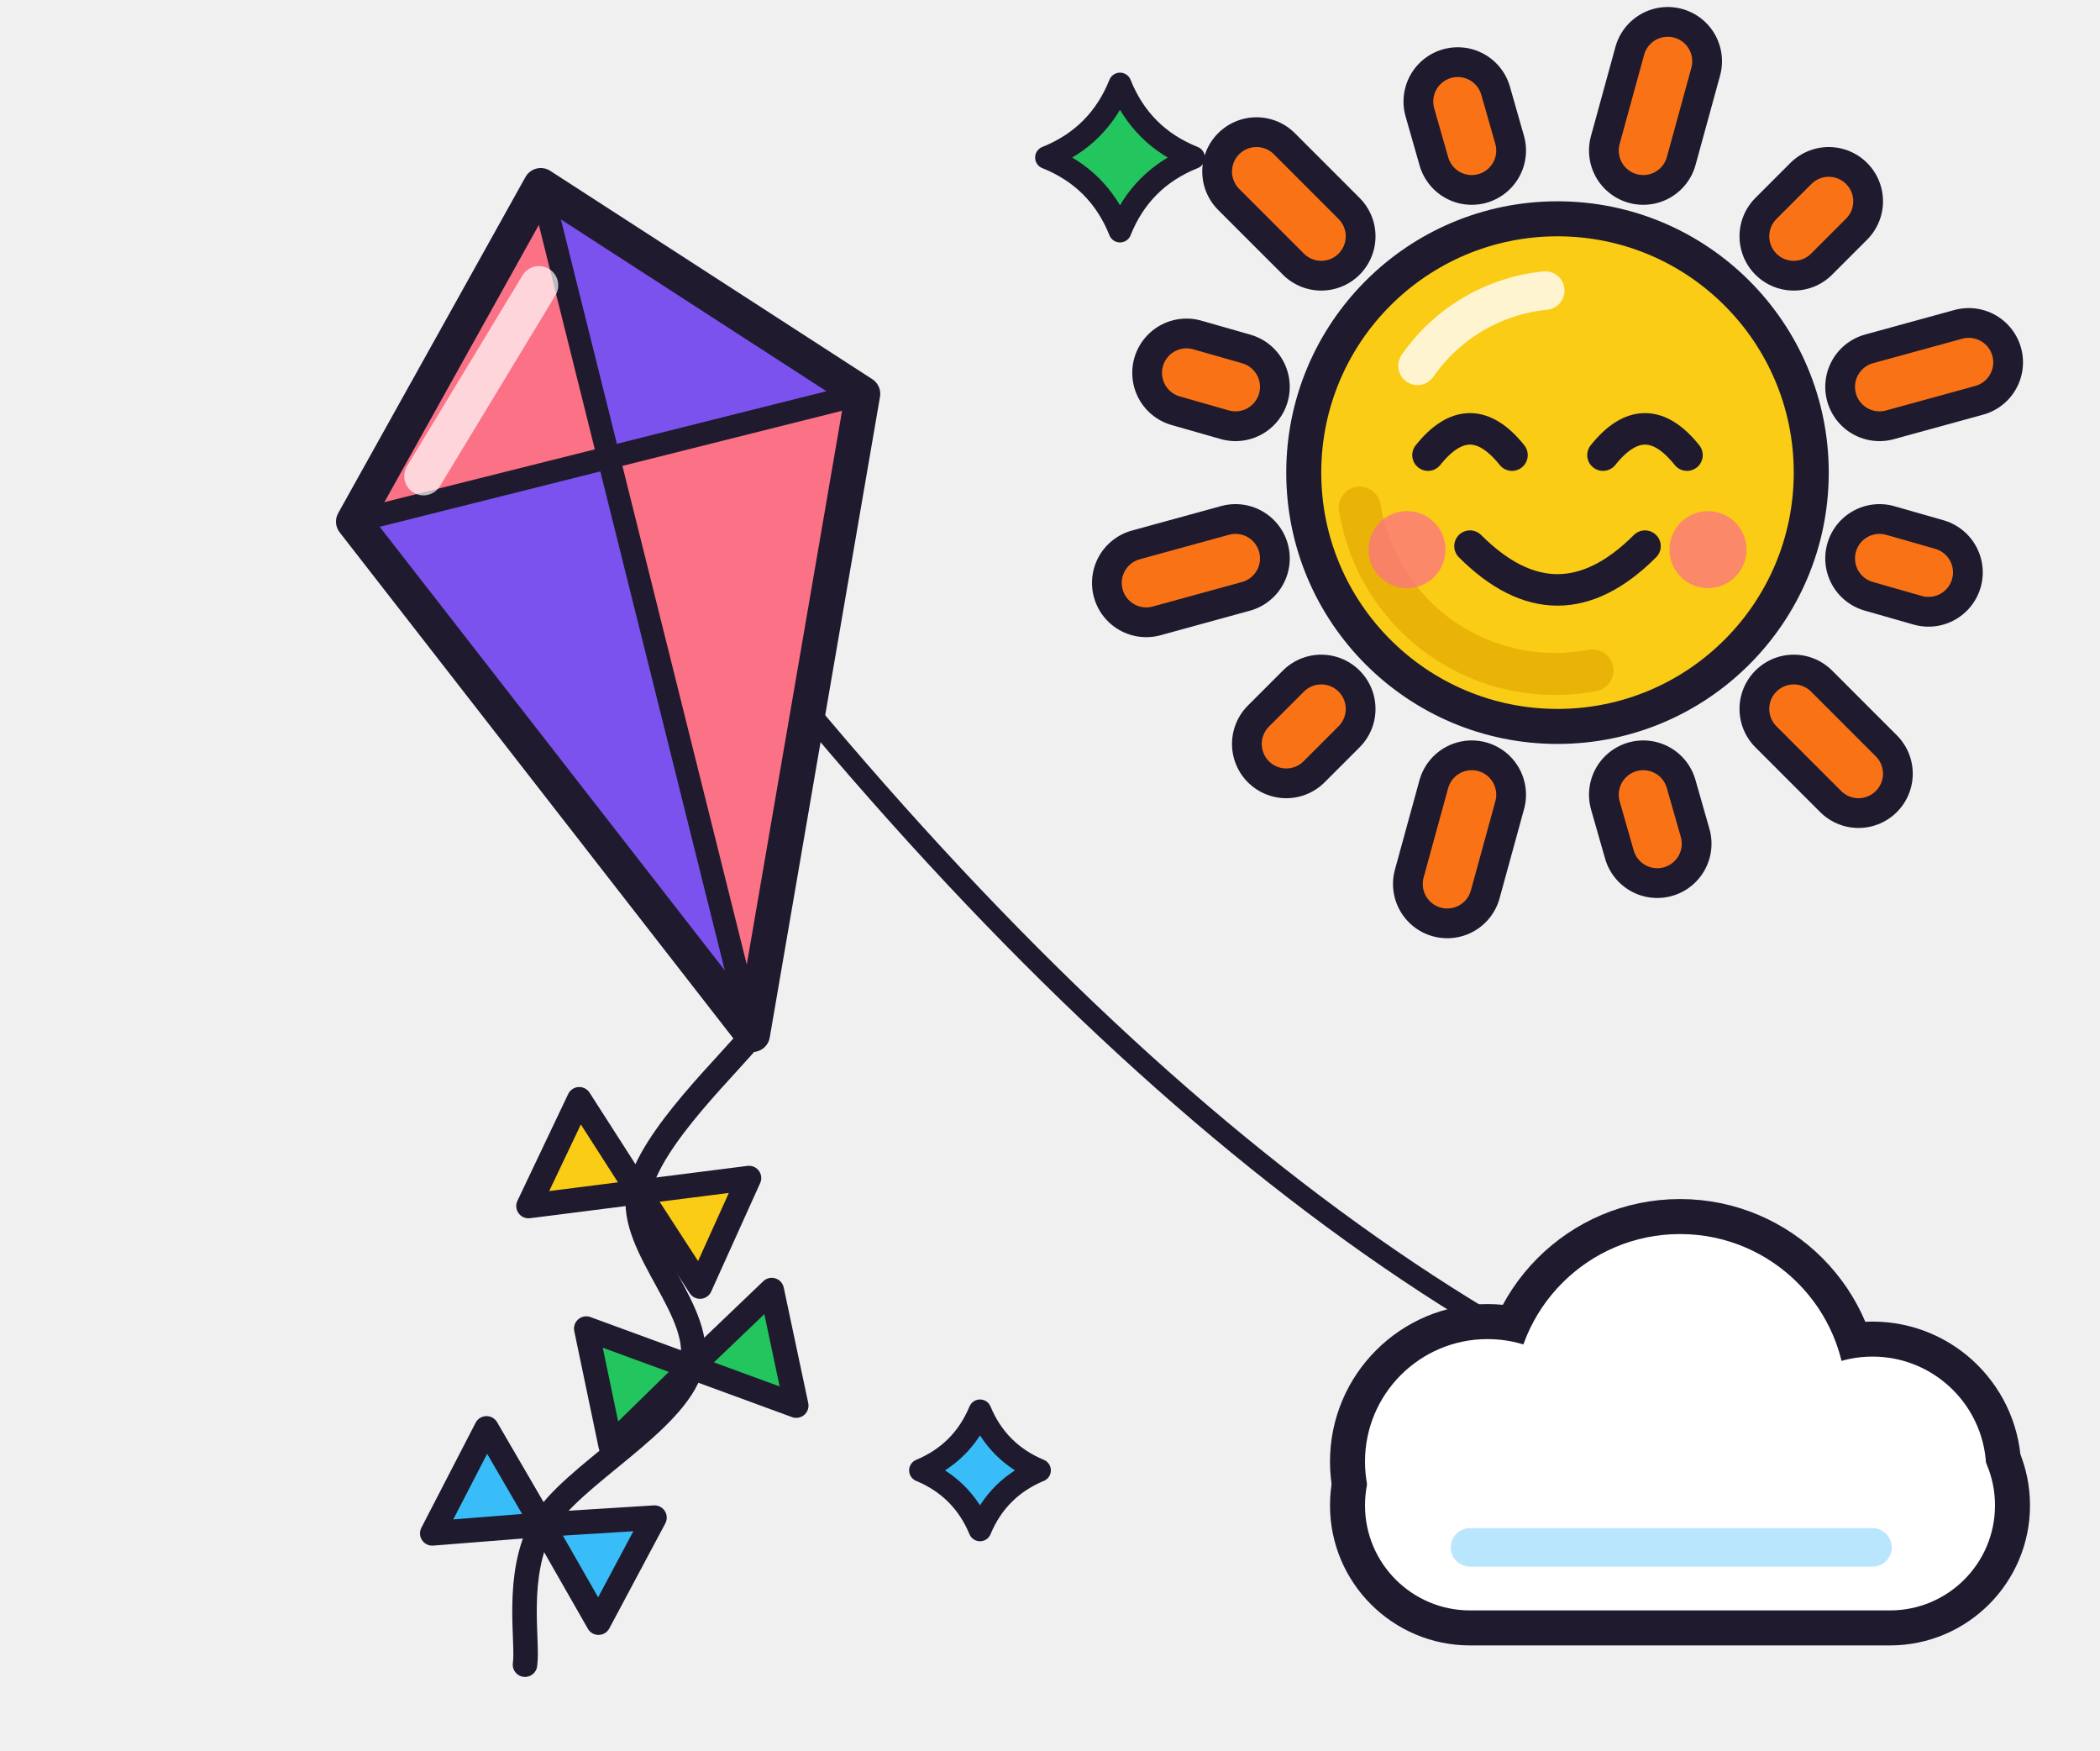
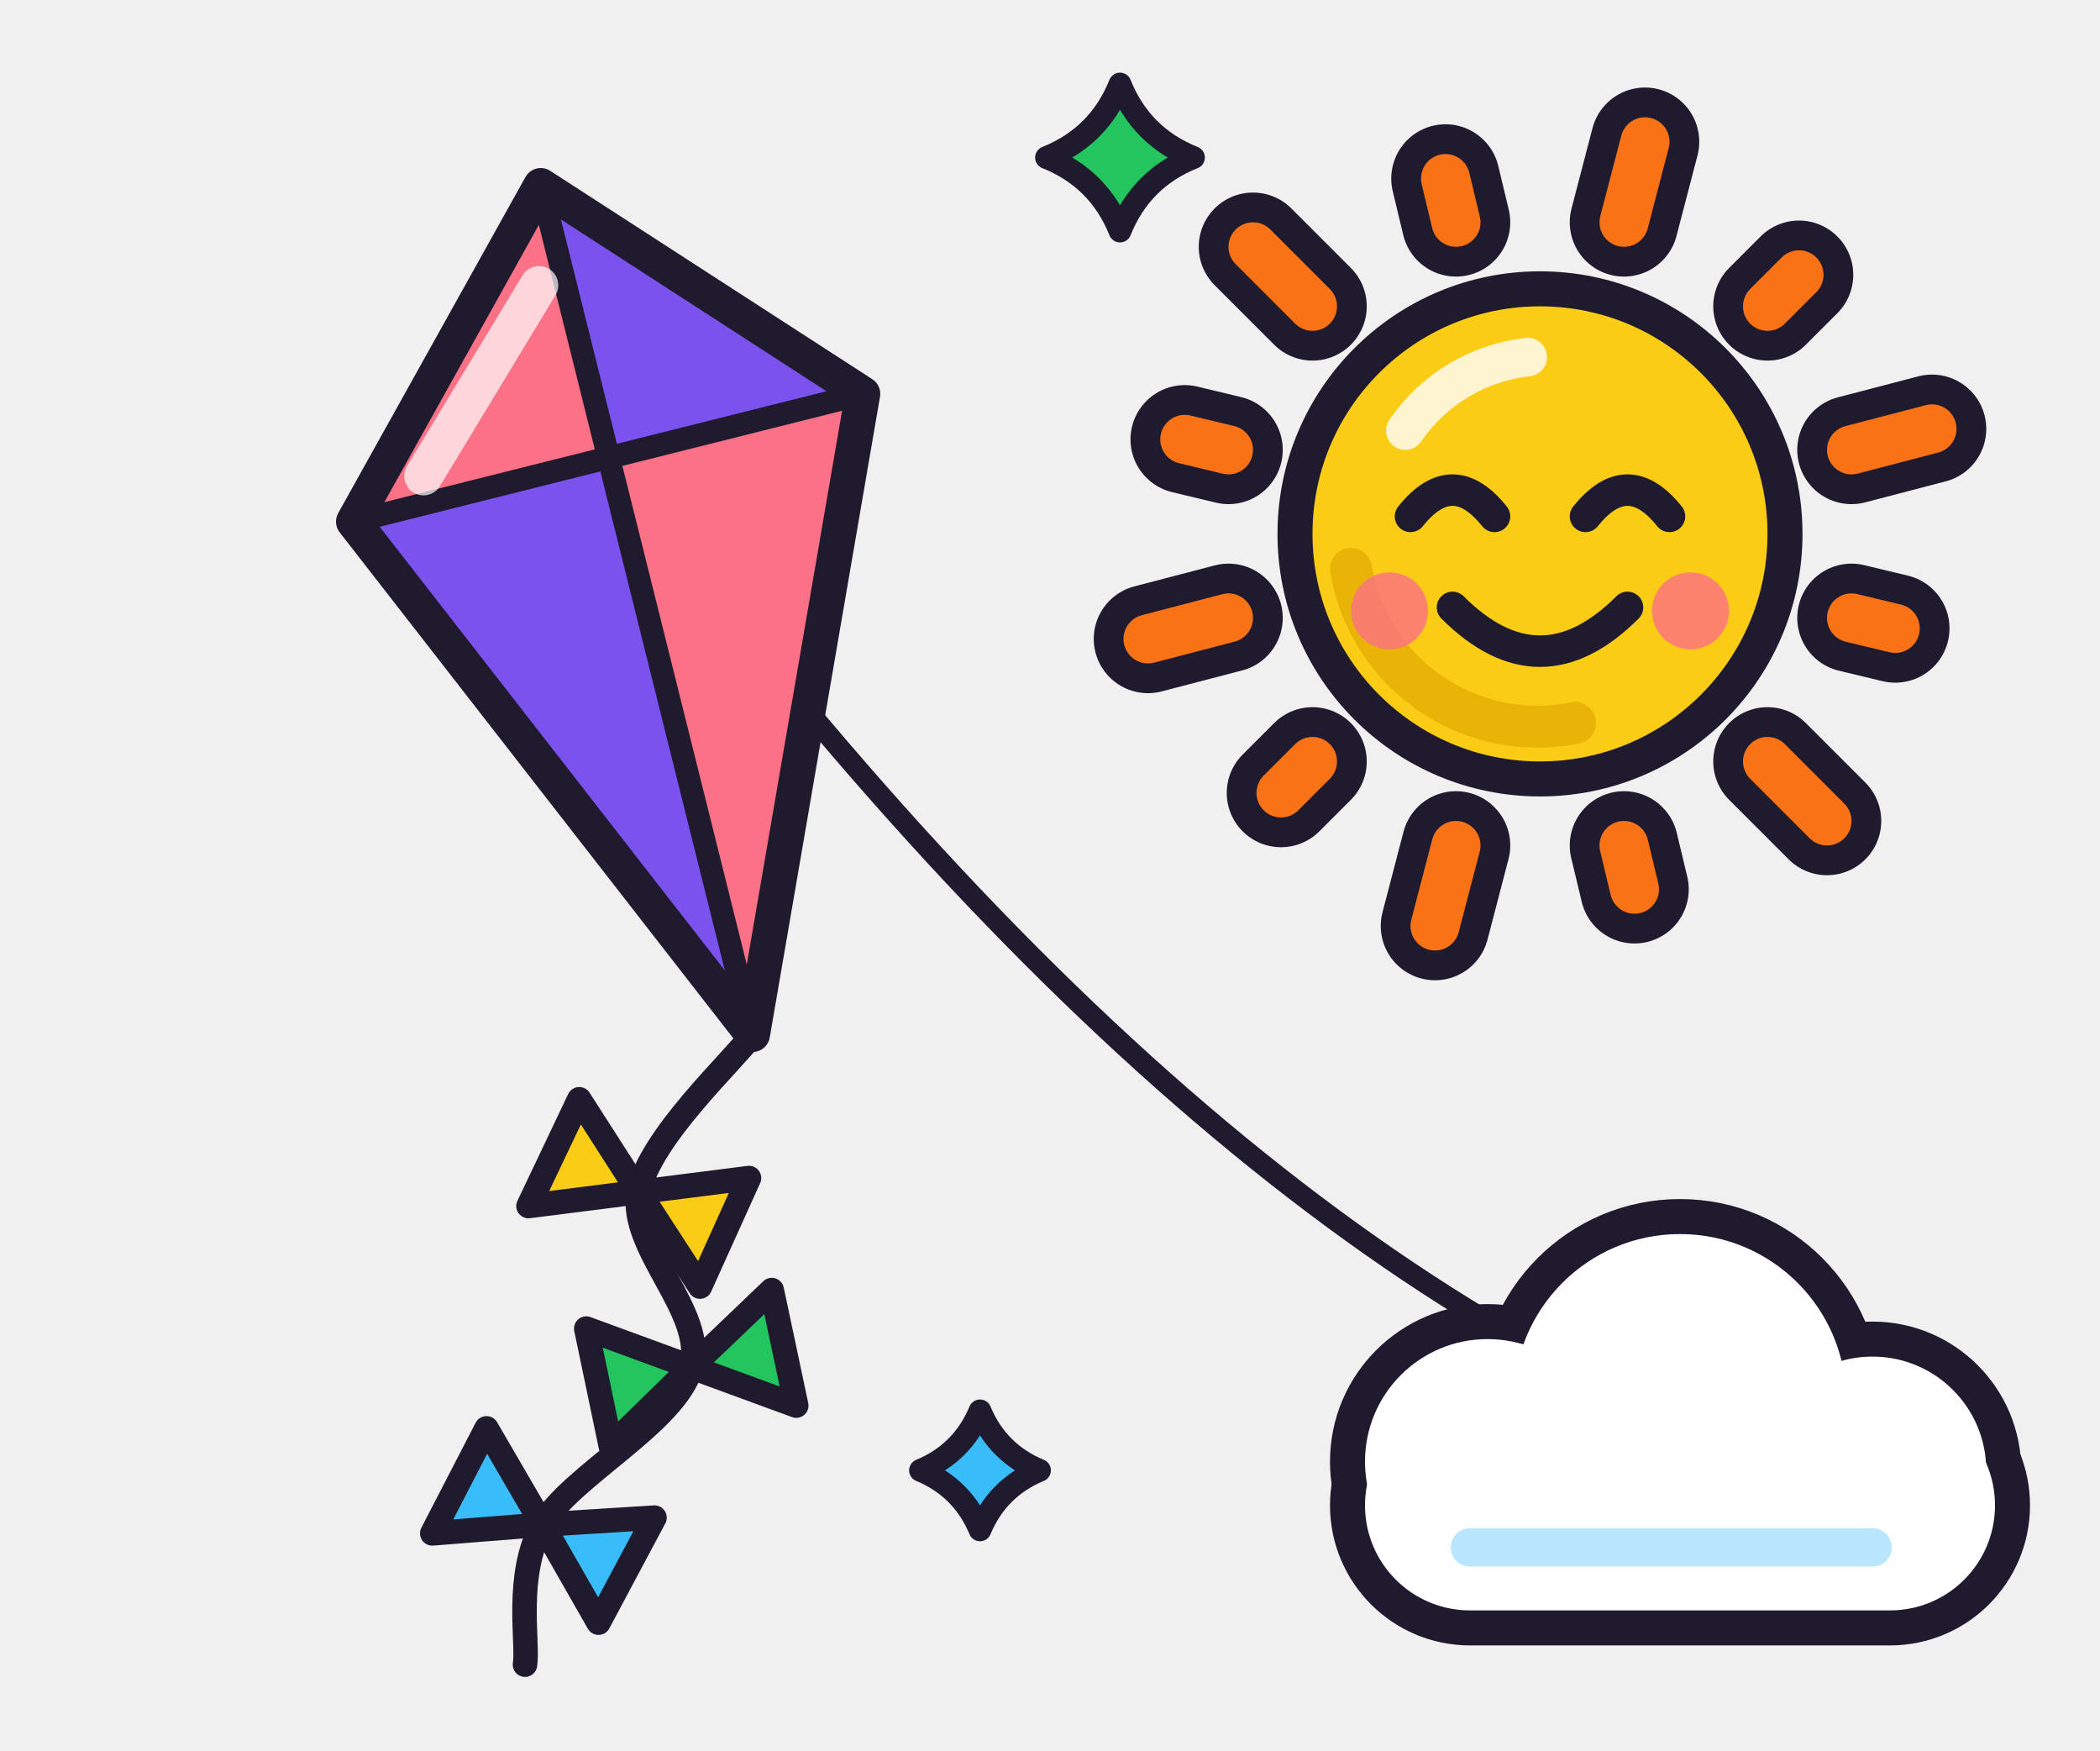
<svg xmlns="http://www.w3.org/2000/svg" viewBox="0 0 120 100">
-   <path d="M93.9,8.6L95.3,3.5M102.5,13.5L104.5,11.5M107.4,22.1L112.5,20.7M107.4,31.9L110.2,32.7M102.5,40.5L106.2,44.2M93.9,45.4L94.7,48.2M84.1,45.4L82.7,50.5M75.5,40.5L73.5,42.5M70.6,31.9L65.5,33.3M70.6,22.1L67.8,21.3M75.5,13.5L71.8,9.8M84.1,8.6L83.3,5.8" stroke="#1F1A2E" stroke-width="6.2" stroke-linecap="round" />
-   <path d="M93.9,8.6L95.3,3.5M102.5,13.5L104.5,11.5M107.4,22.1L112.5,20.7M107.4,31.9L110.2,32.7M102.5,40.5L106.2,44.2M93.9,45.4L94.7,48.2M84.1,45.4L82.7,50.5M75.5,40.5L73.5,42.5M70.6,31.9L65.5,33.3M70.6,22.1L67.8,21.3M75.5,13.5L71.8,9.8M84.1,8.6L83.3,5.8" stroke="#F97316" stroke-width="2.8" stroke-linecap="round" />
-   <circle cx="89" cy="27" r="14.5" fill="#FACC15" stroke="#1F1A2E" stroke-width="2" />
-   <path d="M77.7,29A11.3,11.3 0 0 0 91,38.3" fill="none" stroke="#EAB308" stroke-width="2.4" stroke-linecap="round" />
-   <path d="M81,20.9A10.1,10.1 0 0 1 88.3,16.6" fill="none" stroke="#fff" stroke-width="2.2" stroke-linecap="round" opacity=".8" />
+   <path d="M92.8,12.7L94,8.1M101,17.5L102.8,15.7M105.8,25.7L110.4,24.5M105.8,35.3L108.3,35.9M101,43.5L104.4,46.9M92.8,48.3L93.4,50.8M83.2,48.3L82,52.9M75,43.5L73.2,45.3M70.2,35.3L65.6,36.5M70.2,25.7L67.7,25.1M75,17.5L71.6,14.1M83.2,12.7L82.6,10.2" stroke="#1F1A2E" stroke-width="6.2" stroke-linecap="round" />
+   <path d="M92.8,12.7L94,8.1M101,17.5L102.8,15.7M105.8,25.7L110.4,24.5M105.8,35.3L108.3,35.9M101,43.5L104.4,46.9M92.8,48.3L93.4,50.8M83.2,48.3L82,52.9M75,43.5L73.2,45.3M70.2,35.3L65.6,36.5M70.2,25.7L67.7,25.1M75,17.5L71.6,14.1M83.2,12.7L82.6,10.2" stroke="#F97316" stroke-width="2.8" stroke-linecap="round" />
+   <circle cx="88" cy="30.5" r="14" fill="#FACC15" stroke="#1F1A2E" stroke-width="2" />
+   <path d="M77.2,32.5A10.8,10.8 0 0 0 90,41.3" fill="none" stroke="#EAB308" stroke-width="2.4" stroke-linecap="round" />
+   <path d="M80.3,24.6A9.8,9.8 0 0 1 87.3,20.4" fill="none" stroke="#fff" stroke-width="2.2" stroke-linecap="round" opacity=".8" />
  <g fill="none" stroke="#1F1A2E" stroke-width="1.8" stroke-linecap="round">
-     <path d="M81.6,26q2.4,-3 4.8,0M91.6,26q2.4,-3 4.8,0" />
-     <path d="M84,31.2q5,5 10,0" />
+     <path d="M80.6,29.5q2.4,-3 4.8,0M90.6,29.5q2.4,-3 4.8,0" />
+     <path d="M83,34.7q5,5 10,0" />
  </g>
-   <circle cx="80.4" cy="31.4" r="2.2" fill="#FB7185" opacity=".75" />
-   <circle cx="97.6" cy="31.4" r="2.2" fill="#FB7185" opacity=".75" />
+   <circle cx="79.4" cy="34.9" r="2.2" fill="#FB7185" opacity=".8" />
+   <circle cx="96.6" cy="34.9" r="2.2" fill="#FB7185" opacity=".8" />
  <path d="M34.8,26.1Q70,74 104,84" fill="none" stroke="#1F1A2E" stroke-width="1.2" stroke-linecap="round" />
  <g id="cl" fill="#fff" stroke="#1F1A2E" stroke-width="4">
    <circle cx="85" cy="83.5" r="7" />
    <circle cx="96" cy="80" r="9.5" />
    <circle cx="107" cy="84" r="6.5" />
    <rect x="78" y="80" width="36" height="12" rx="6" />
  </g>
  <g fill="#fff">
    <circle cx="85" cy="83.5" r="7" />
    <circle cx="96" cy="80" r="9.5" />
    <circle cx="107" cy="84" r="6.5" />
    <rect x="78" y="80" width="36" height="12" rx="6" />
  </g>
  <path d="M84,88.4H107" stroke="#BAE6FD" stroke-width="2.2" stroke-linecap="round" />
  <path d="M43,59.1C41.9,60.6 37.1,65 36.5,68.1C35.9,71.3 40.4,75 39.5,78.1C38.6,81.3 32.6,84.3 31,87.1C29.4,90 30.2,93.8 30,95.1" fill="none" stroke="#1F1A2E" stroke-width="1.4" stroke-linecap="round" />
  <path d="M36.5,68.1L33.1,62.8L30.2,68.9ZM36.5,68.1L42.8,67.3L40,73.5Z" fill="#FACC15" stroke="#1F1A2E" stroke-width="1.4" stroke-linejoin="round" />
  <path d="M39.5,78.1L33.5,75.9L34.9,82.6ZM39.5,78.1L44.1,73.7L45.5,80.3Z" fill="#22C55E" stroke="#1F1A2E" stroke-width="1.4" stroke-linejoin="round" />
  <path d="M31,87.1L27.8,81.6L24.7,87.6ZM31,87.1L37.4,86.7L34.2,92.7Z" fill="#38BDF8" stroke="#1F1A2E" stroke-width="1.4" stroke-linejoin="round" />
  <g stroke-linejoin="round">
    <path d="M30.9,10.6L20.2,29.8L34.8,26.1Z" fill="#FB7185" />
    <path d="M30.9,10.6L49.3,22.5L34.8,26.1Z" fill="#7B52EE" />
    <path d="M20.2,29.8L43,59.1L34.8,26.1Z" fill="#7B52EE" />
    <path d="M49.3,22.5L43,59.1L34.8,26.1Z" fill="#FB7185" />
    <path d="M30.9,10.6L43,59.1M20.2,29.8L49.3,22.5" stroke="#1F1A2E" stroke-width="1.3" />
    <path d="M30.9,10.6L49.3,22.5L43,59.1L20.2,29.8Z" fill="none" stroke="#1F1A2E" stroke-width="2" />
  </g>
  <path d="M30.8,16.3L24.2,27.2" stroke="#fff" stroke-width="2.2" stroke-linecap="round" opacity=".7" />
  <g stroke="#1F1A2E" stroke-width="1.3" stroke-linejoin="round">
    <path d="M64,4.8Q65.2,7.8 68.2,9Q65.2,10.2 64,13.2Q62.8,10.2 59.8,9Q62.8,7.8 64,4.8Z" fill="#22C55E" />
    <path d="M56,80.6Q57,83 59.4,84Q57,85 56,87.4Q55,85 52.6,84Q55,83 56,80.6Z" fill="#38BDF8" />
  </g>
</svg>
